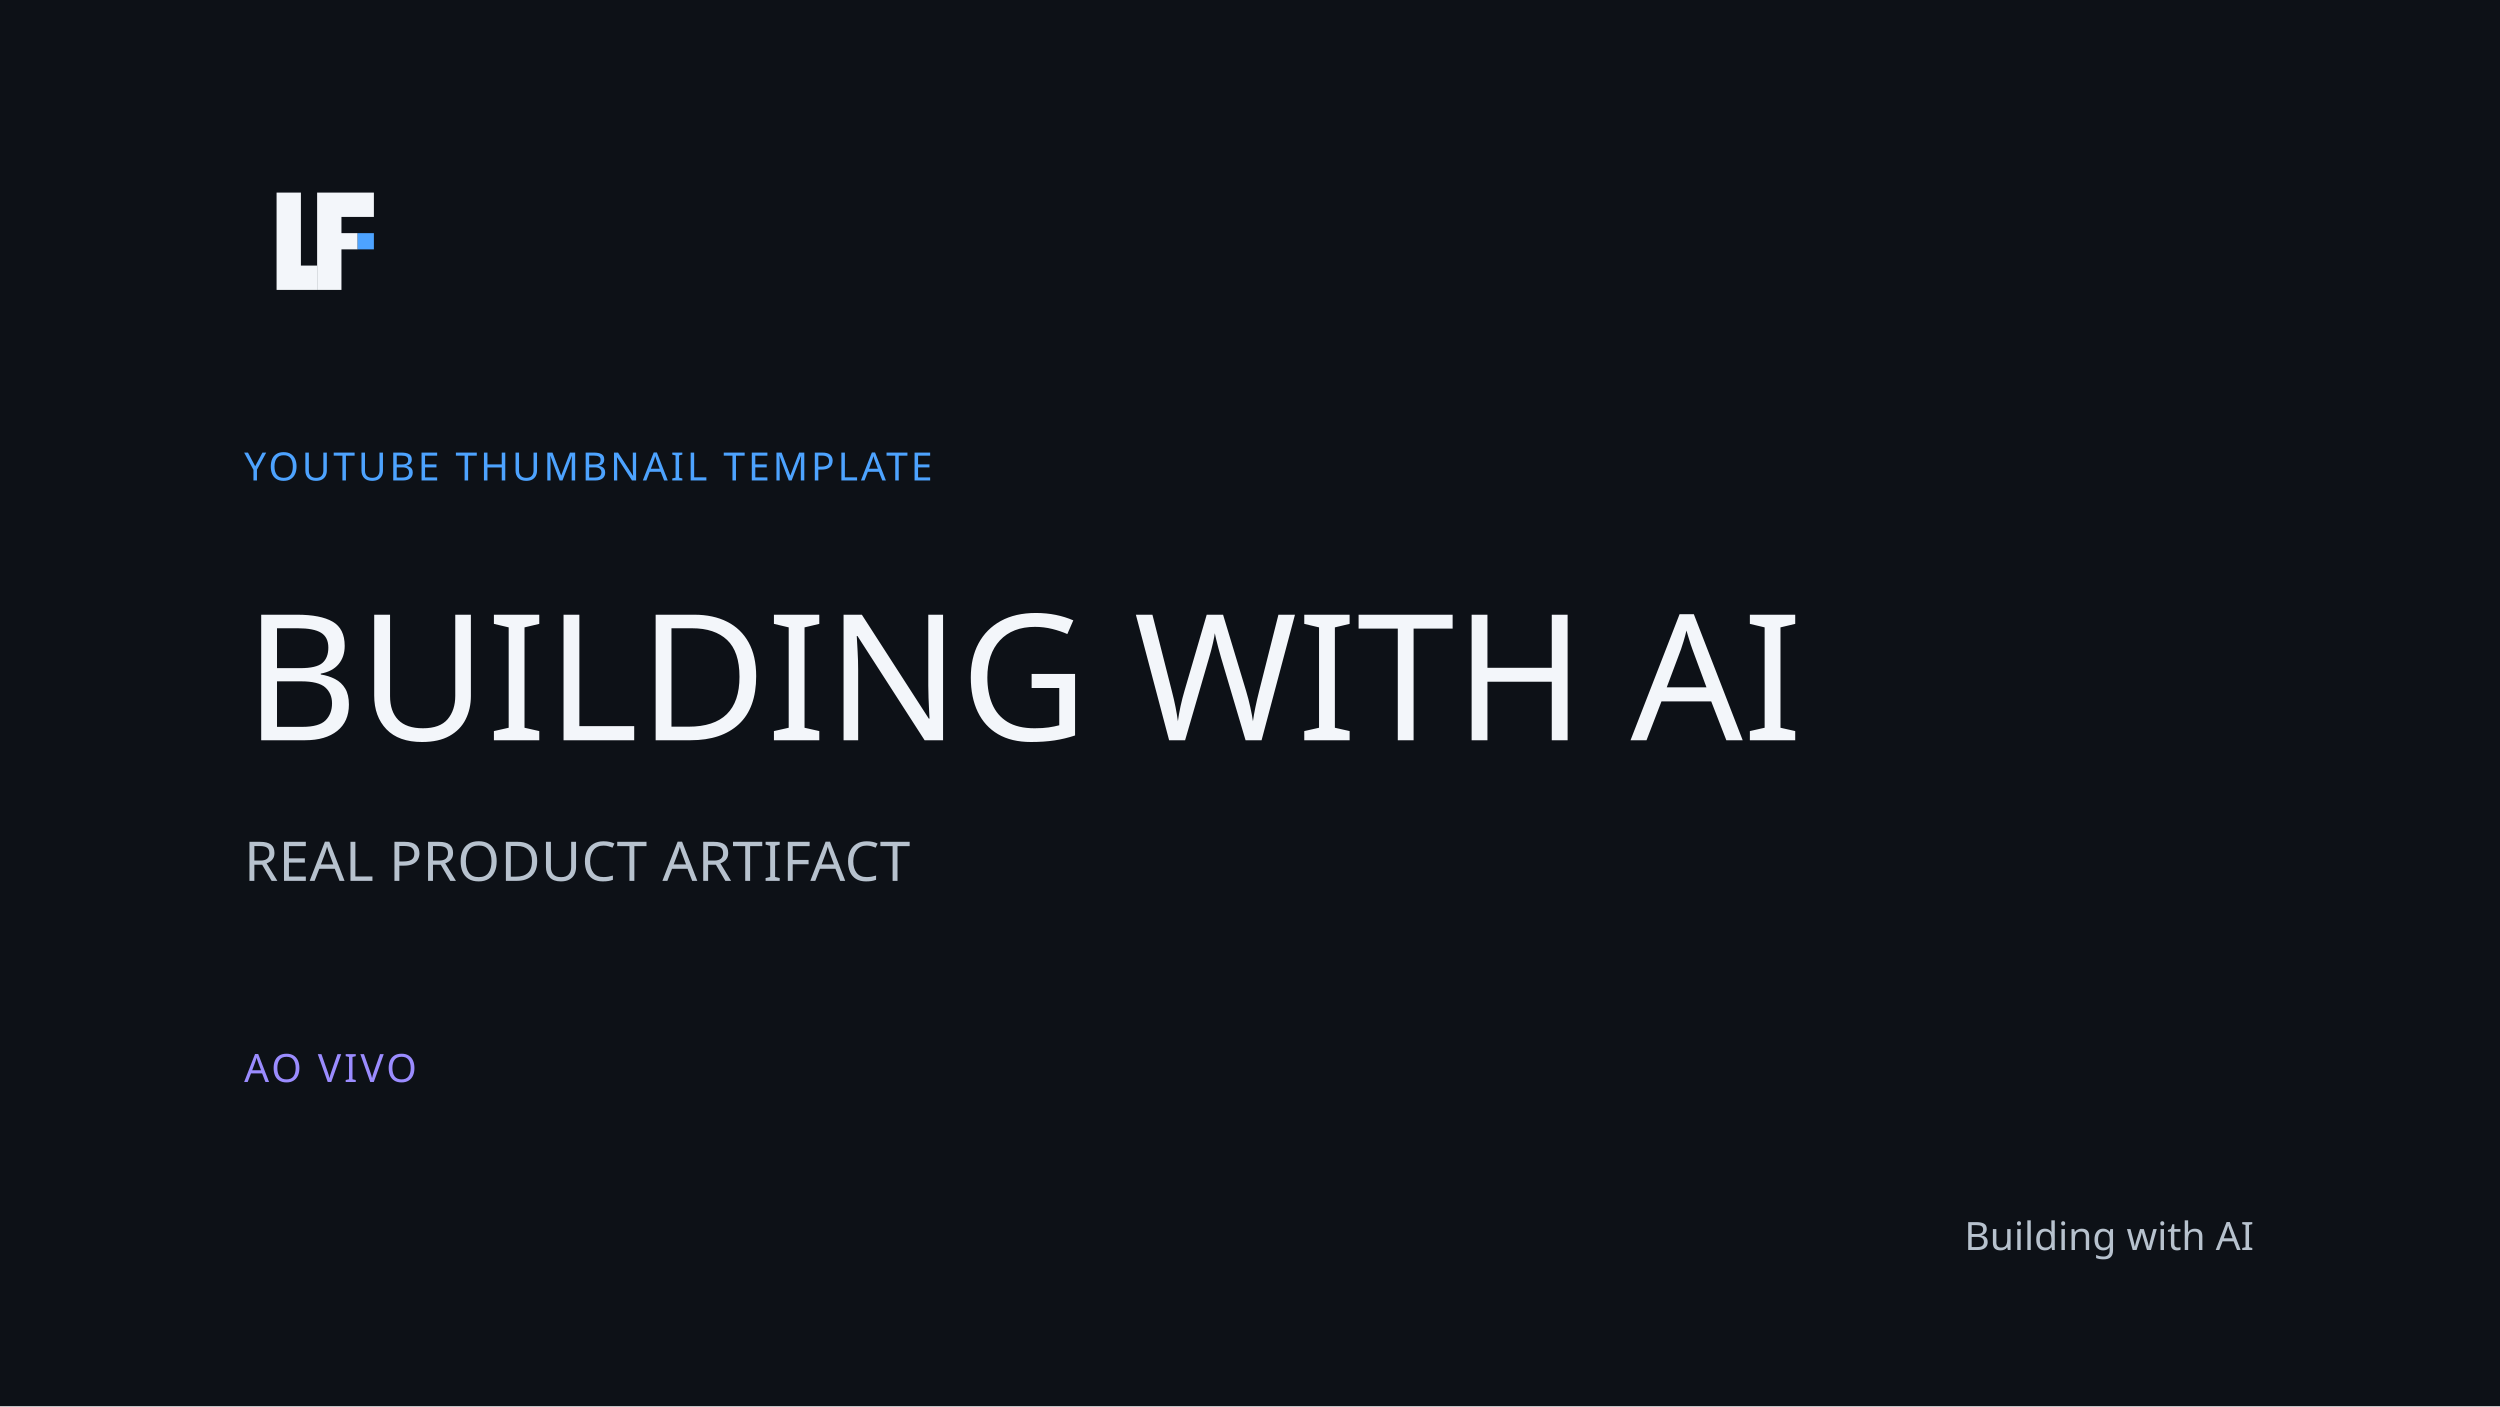
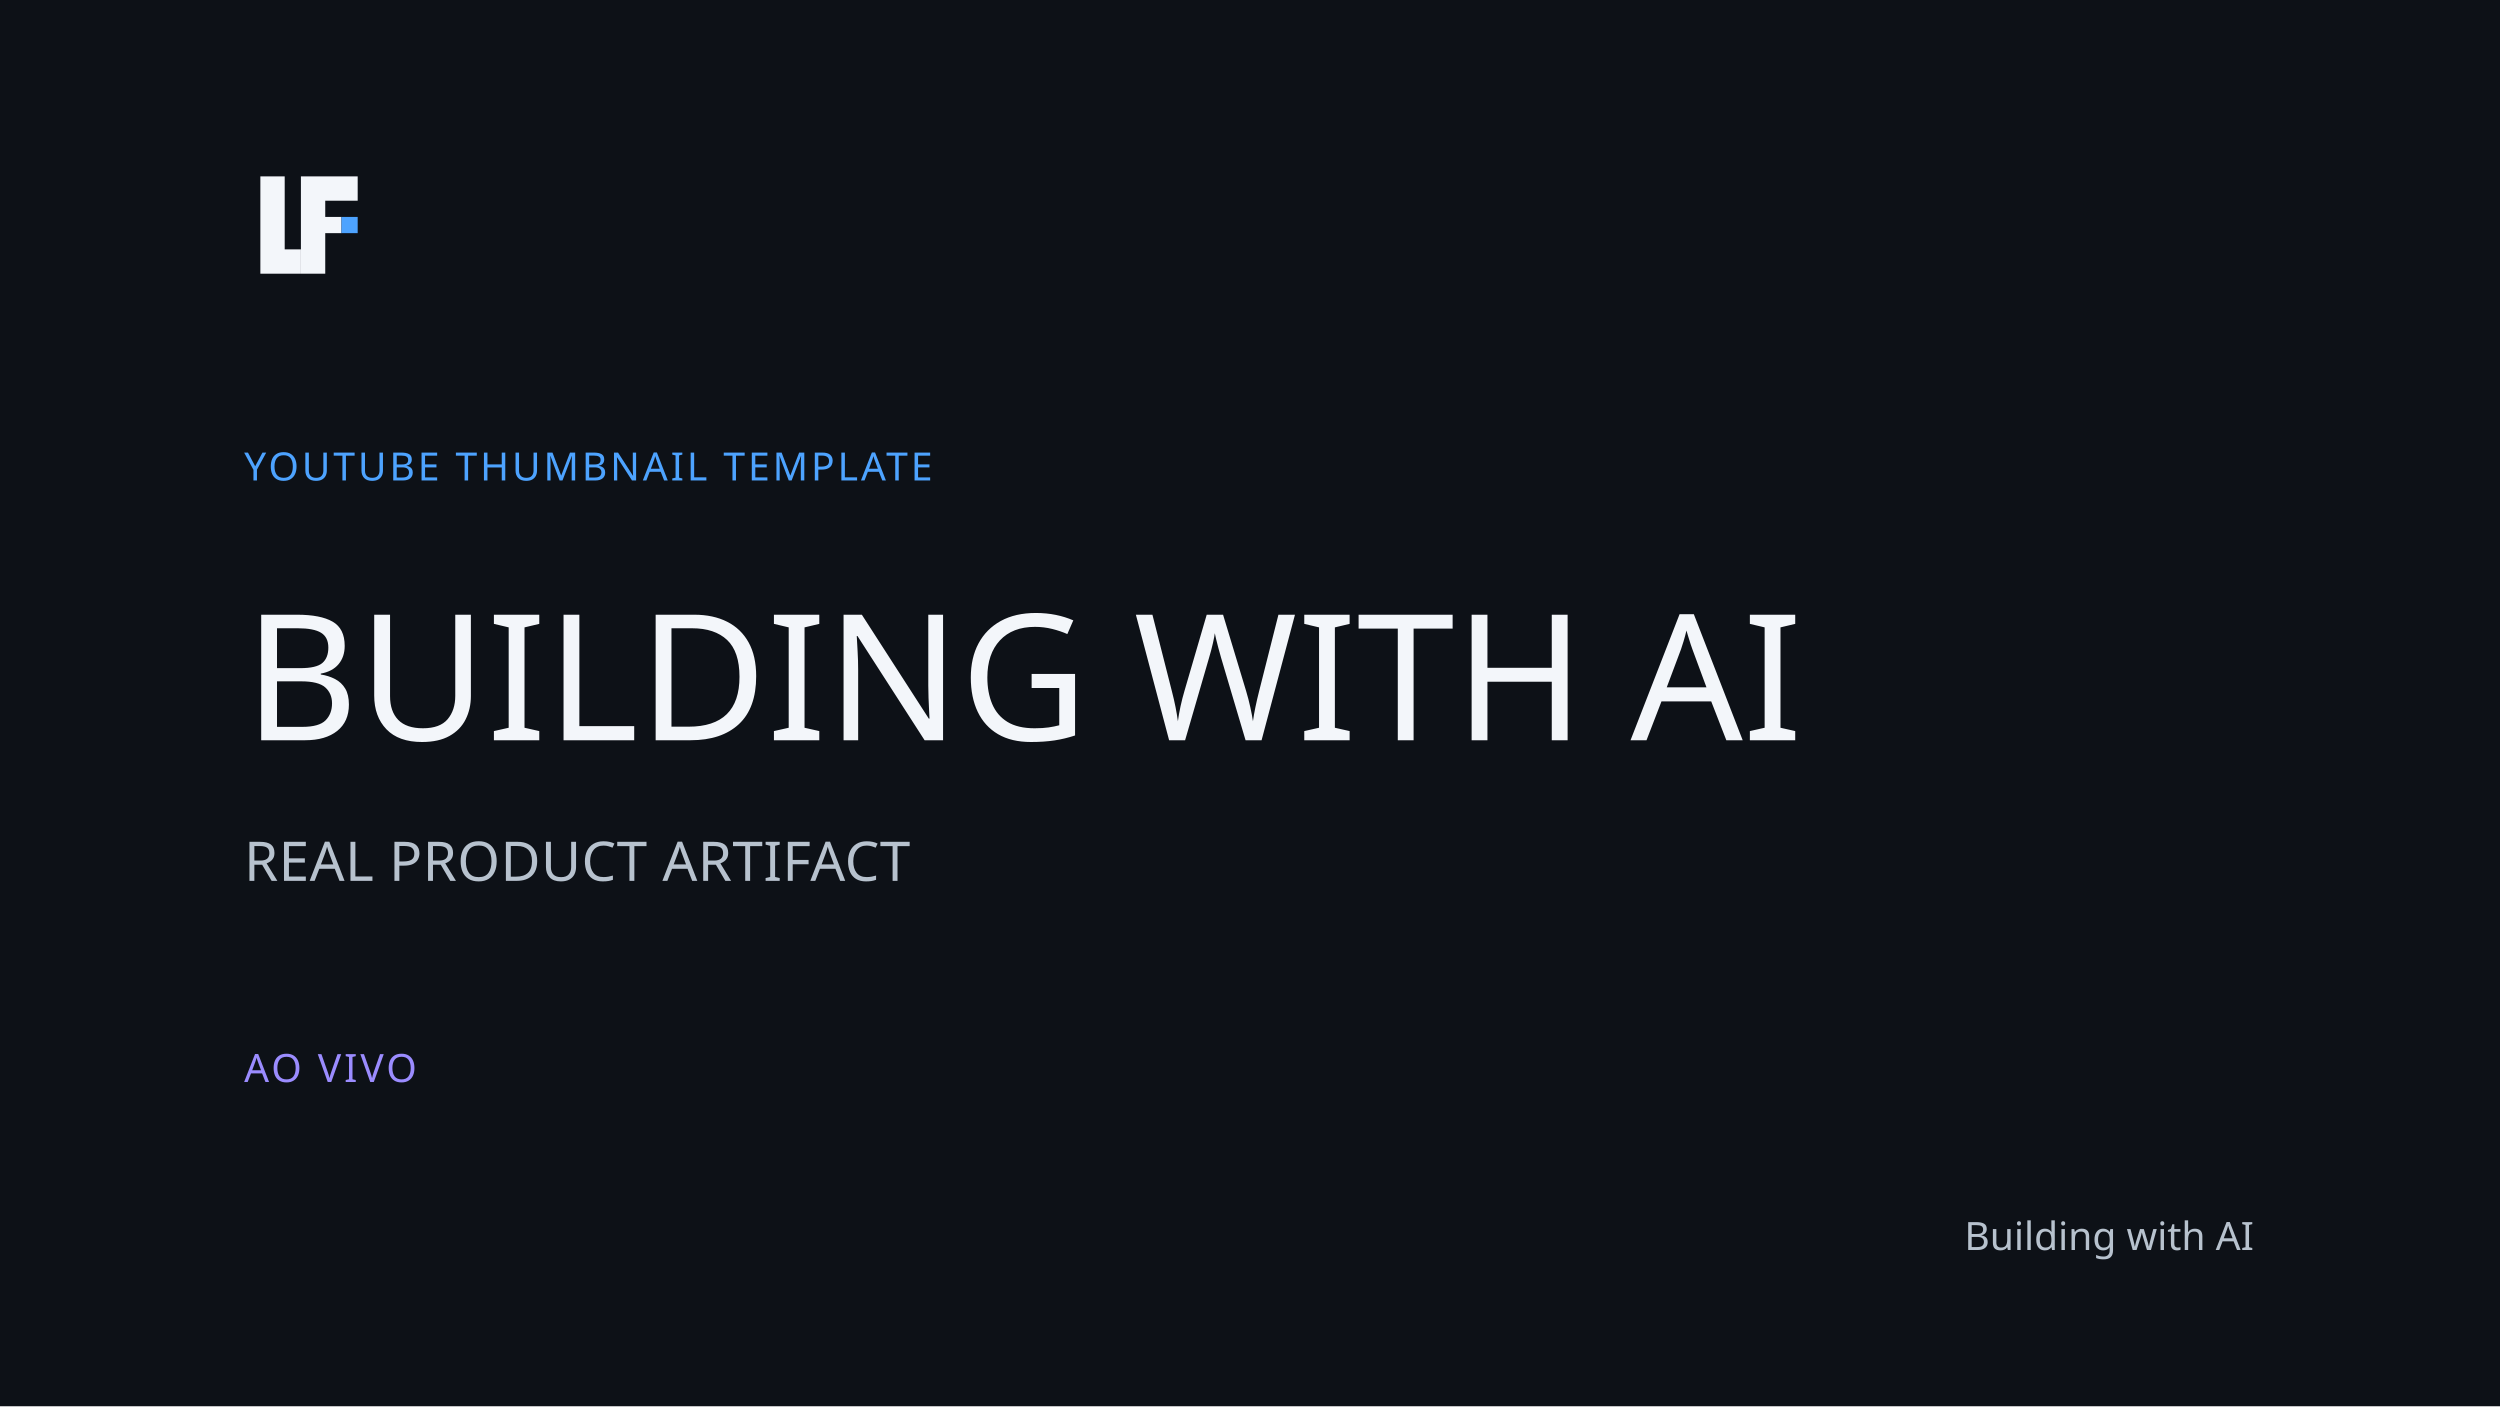
<svg xmlns="http://www.w3.org/2000/svg" viewBox="0 0 1280 720" width="1280" height="720" role="img" aria-labelledby="title">
  <rect width="1280" height="720" fill="#0D1117" />
-   <g data-signature-variant="primary-symbol" transform="translate(125 82) scale(1.038)">
+   <g data-signature-variant="primary-symbol" transform="translate(116.7 73.7) scale(1.038)">
    <g data-mark="constructed-lf" transform="translate(8 8) scale(1)">
      <path d="M8 8H20V44H28V56H8Z" fill="#F3F6FA" />
      <path d="M28 8H56V20H40V28H48V36H40V56H28Z" fill="#F3F6FA" />
      <rect x="48" y="28" width="8" height="8" fill="#4DA3FF" />
    </g>
  </g>
  <text x="125" y="246" fill="#4DA3FF" font-family="IBM Plex Mono" font-size="20px" font-weight="500" text-anchor="start" letter-spacing="0.075em">YOUTUBE THUMBNAIL TEMPLATE</text>
  <text x="125" y="379" fill="#F3F6FA" font-family="IBM Plex Sans" font-size="90px" font-weight="500" text-anchor="start" letter-spacing="0em">BUILDING WITH AI</text>
  <text x="125" y="451" fill="#B7C2CE" font-family="IBM Plex Mono" font-size="28px" font-weight="500" text-anchor="start" letter-spacing="0.01em">REAL PRODUCT ARTIFACT</text>
  <text x="125" y="554" fill="#9B8CFF" font-family="IBM Plex Mono" font-size="20px" font-weight="500" text-anchor="start" letter-spacing="0.075em">AO VIVO</text>
  <text x="1154" y="640" fill="#B7C2CE" font-family="IBM Plex Mono" font-size="20px" font-weight="500" text-anchor="end" letter-spacing="0em">Building with AI</text>
</svg>
